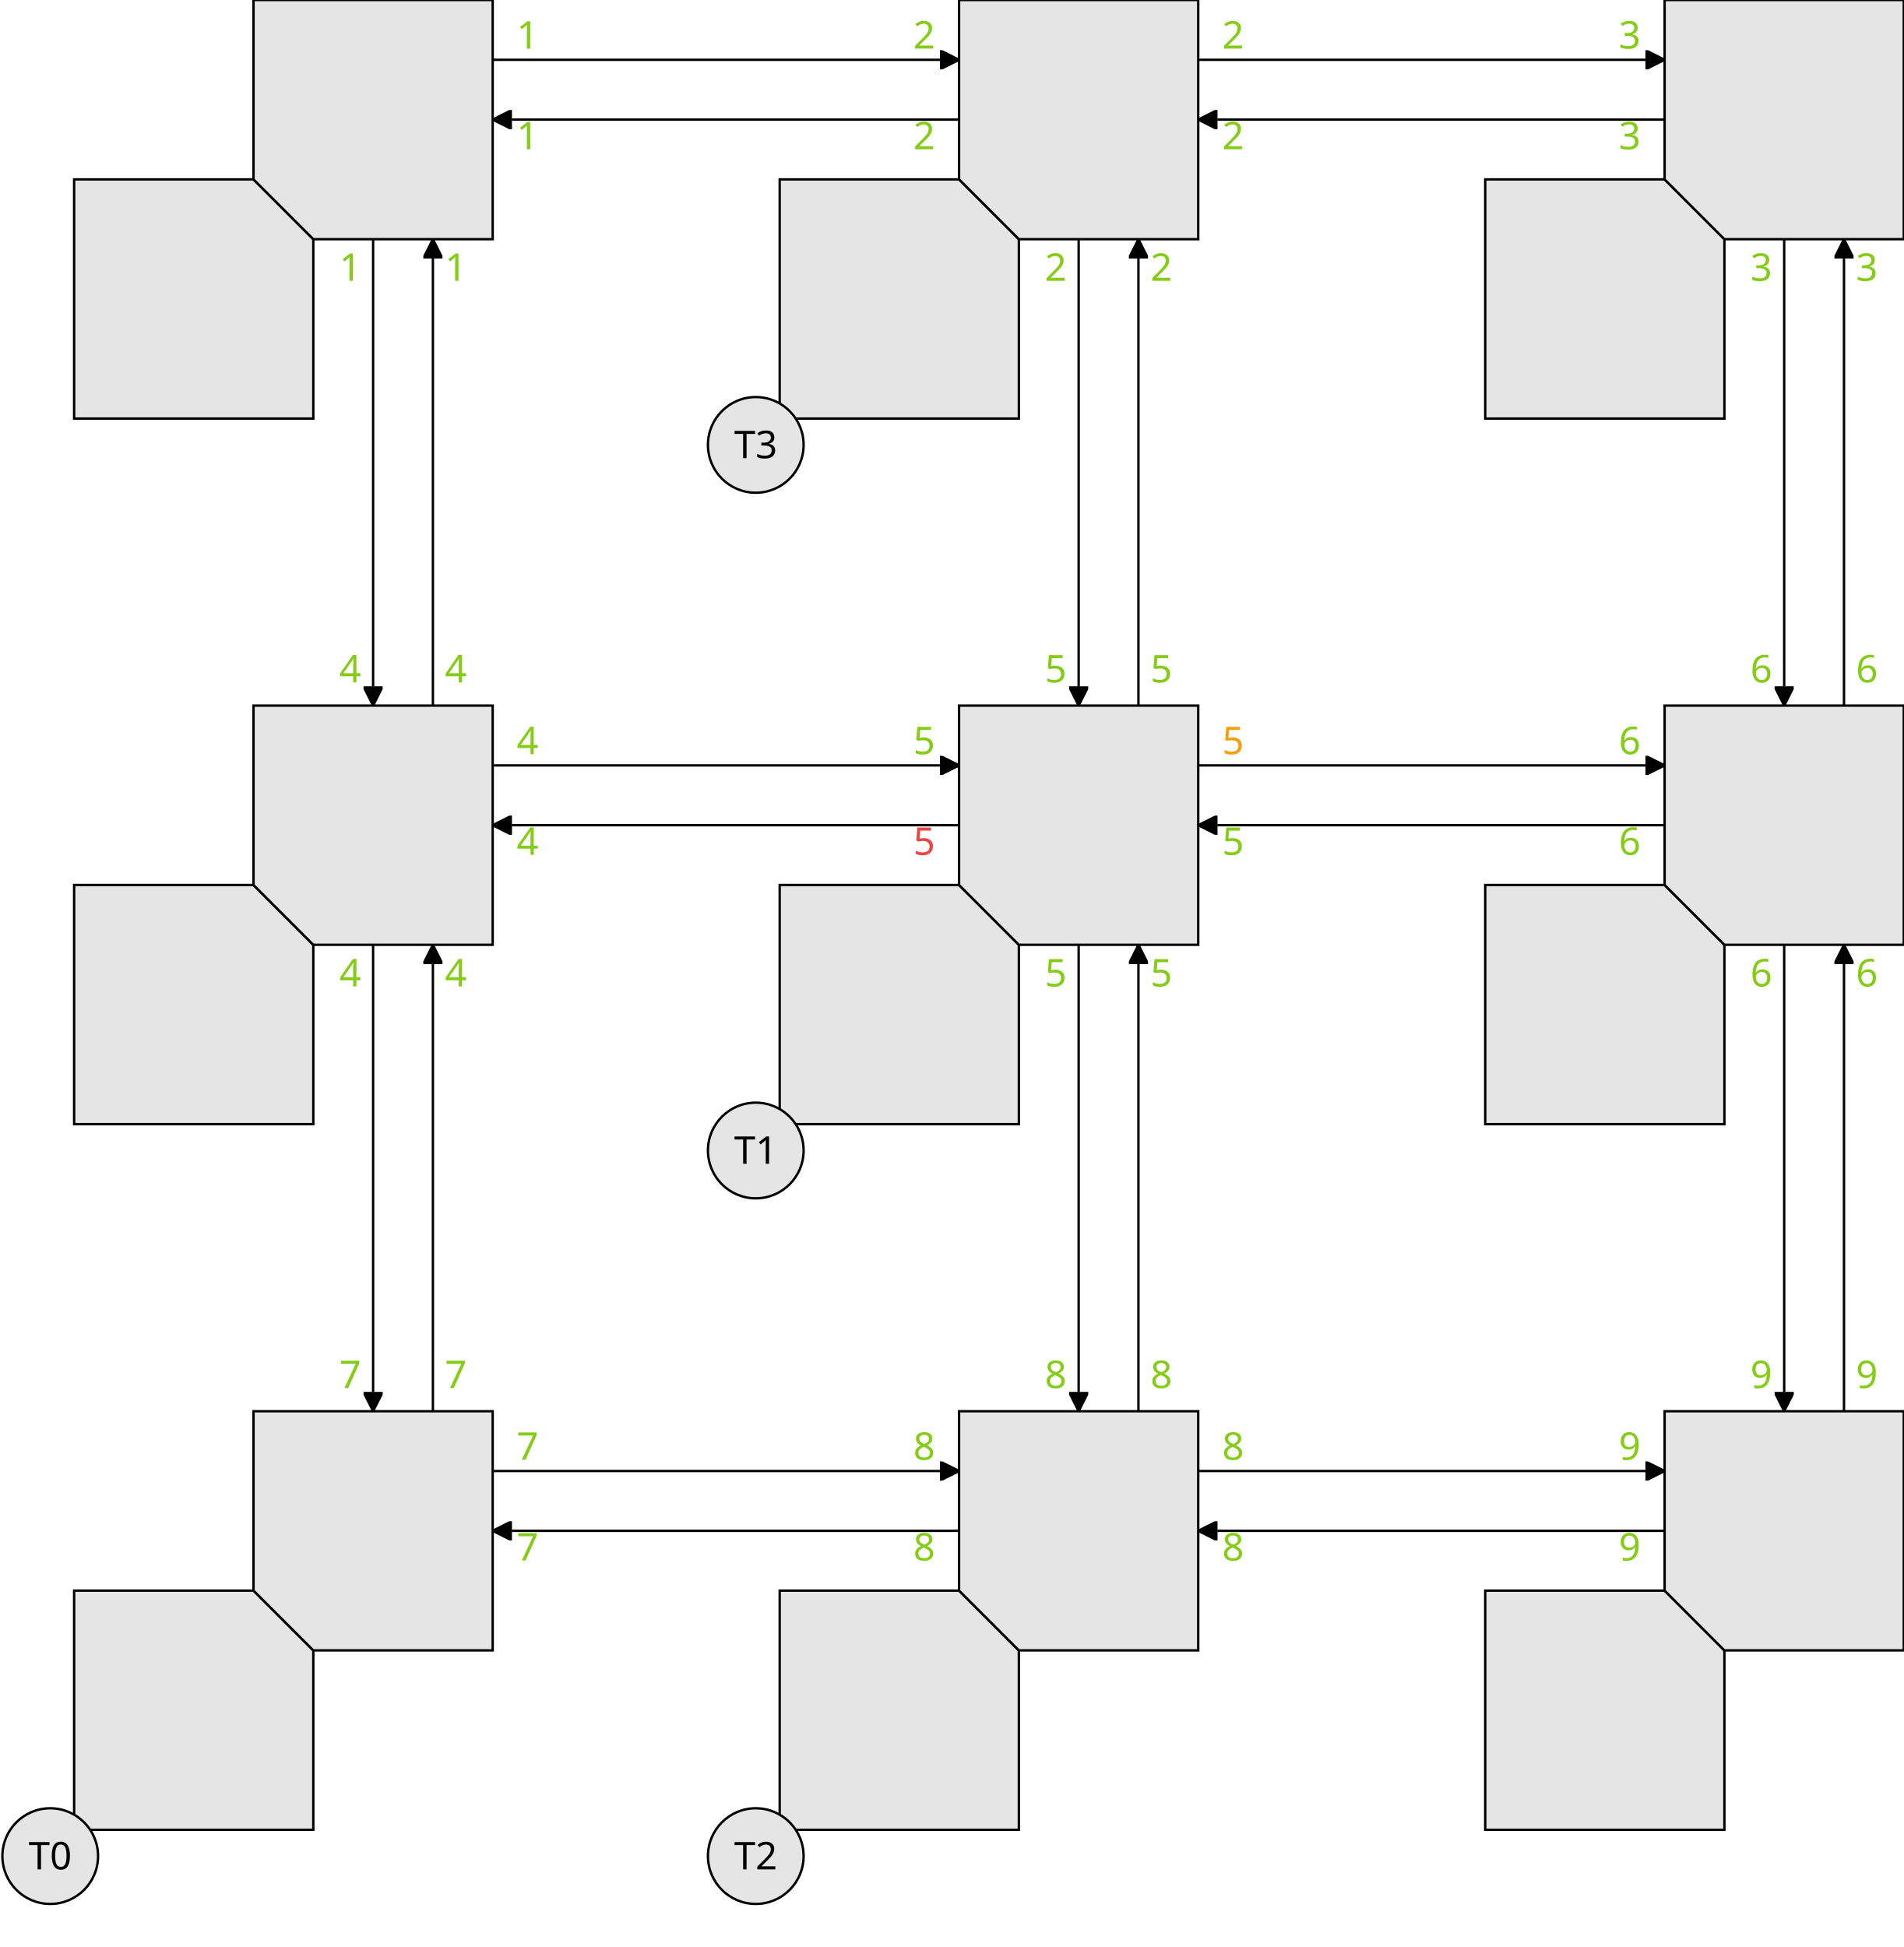
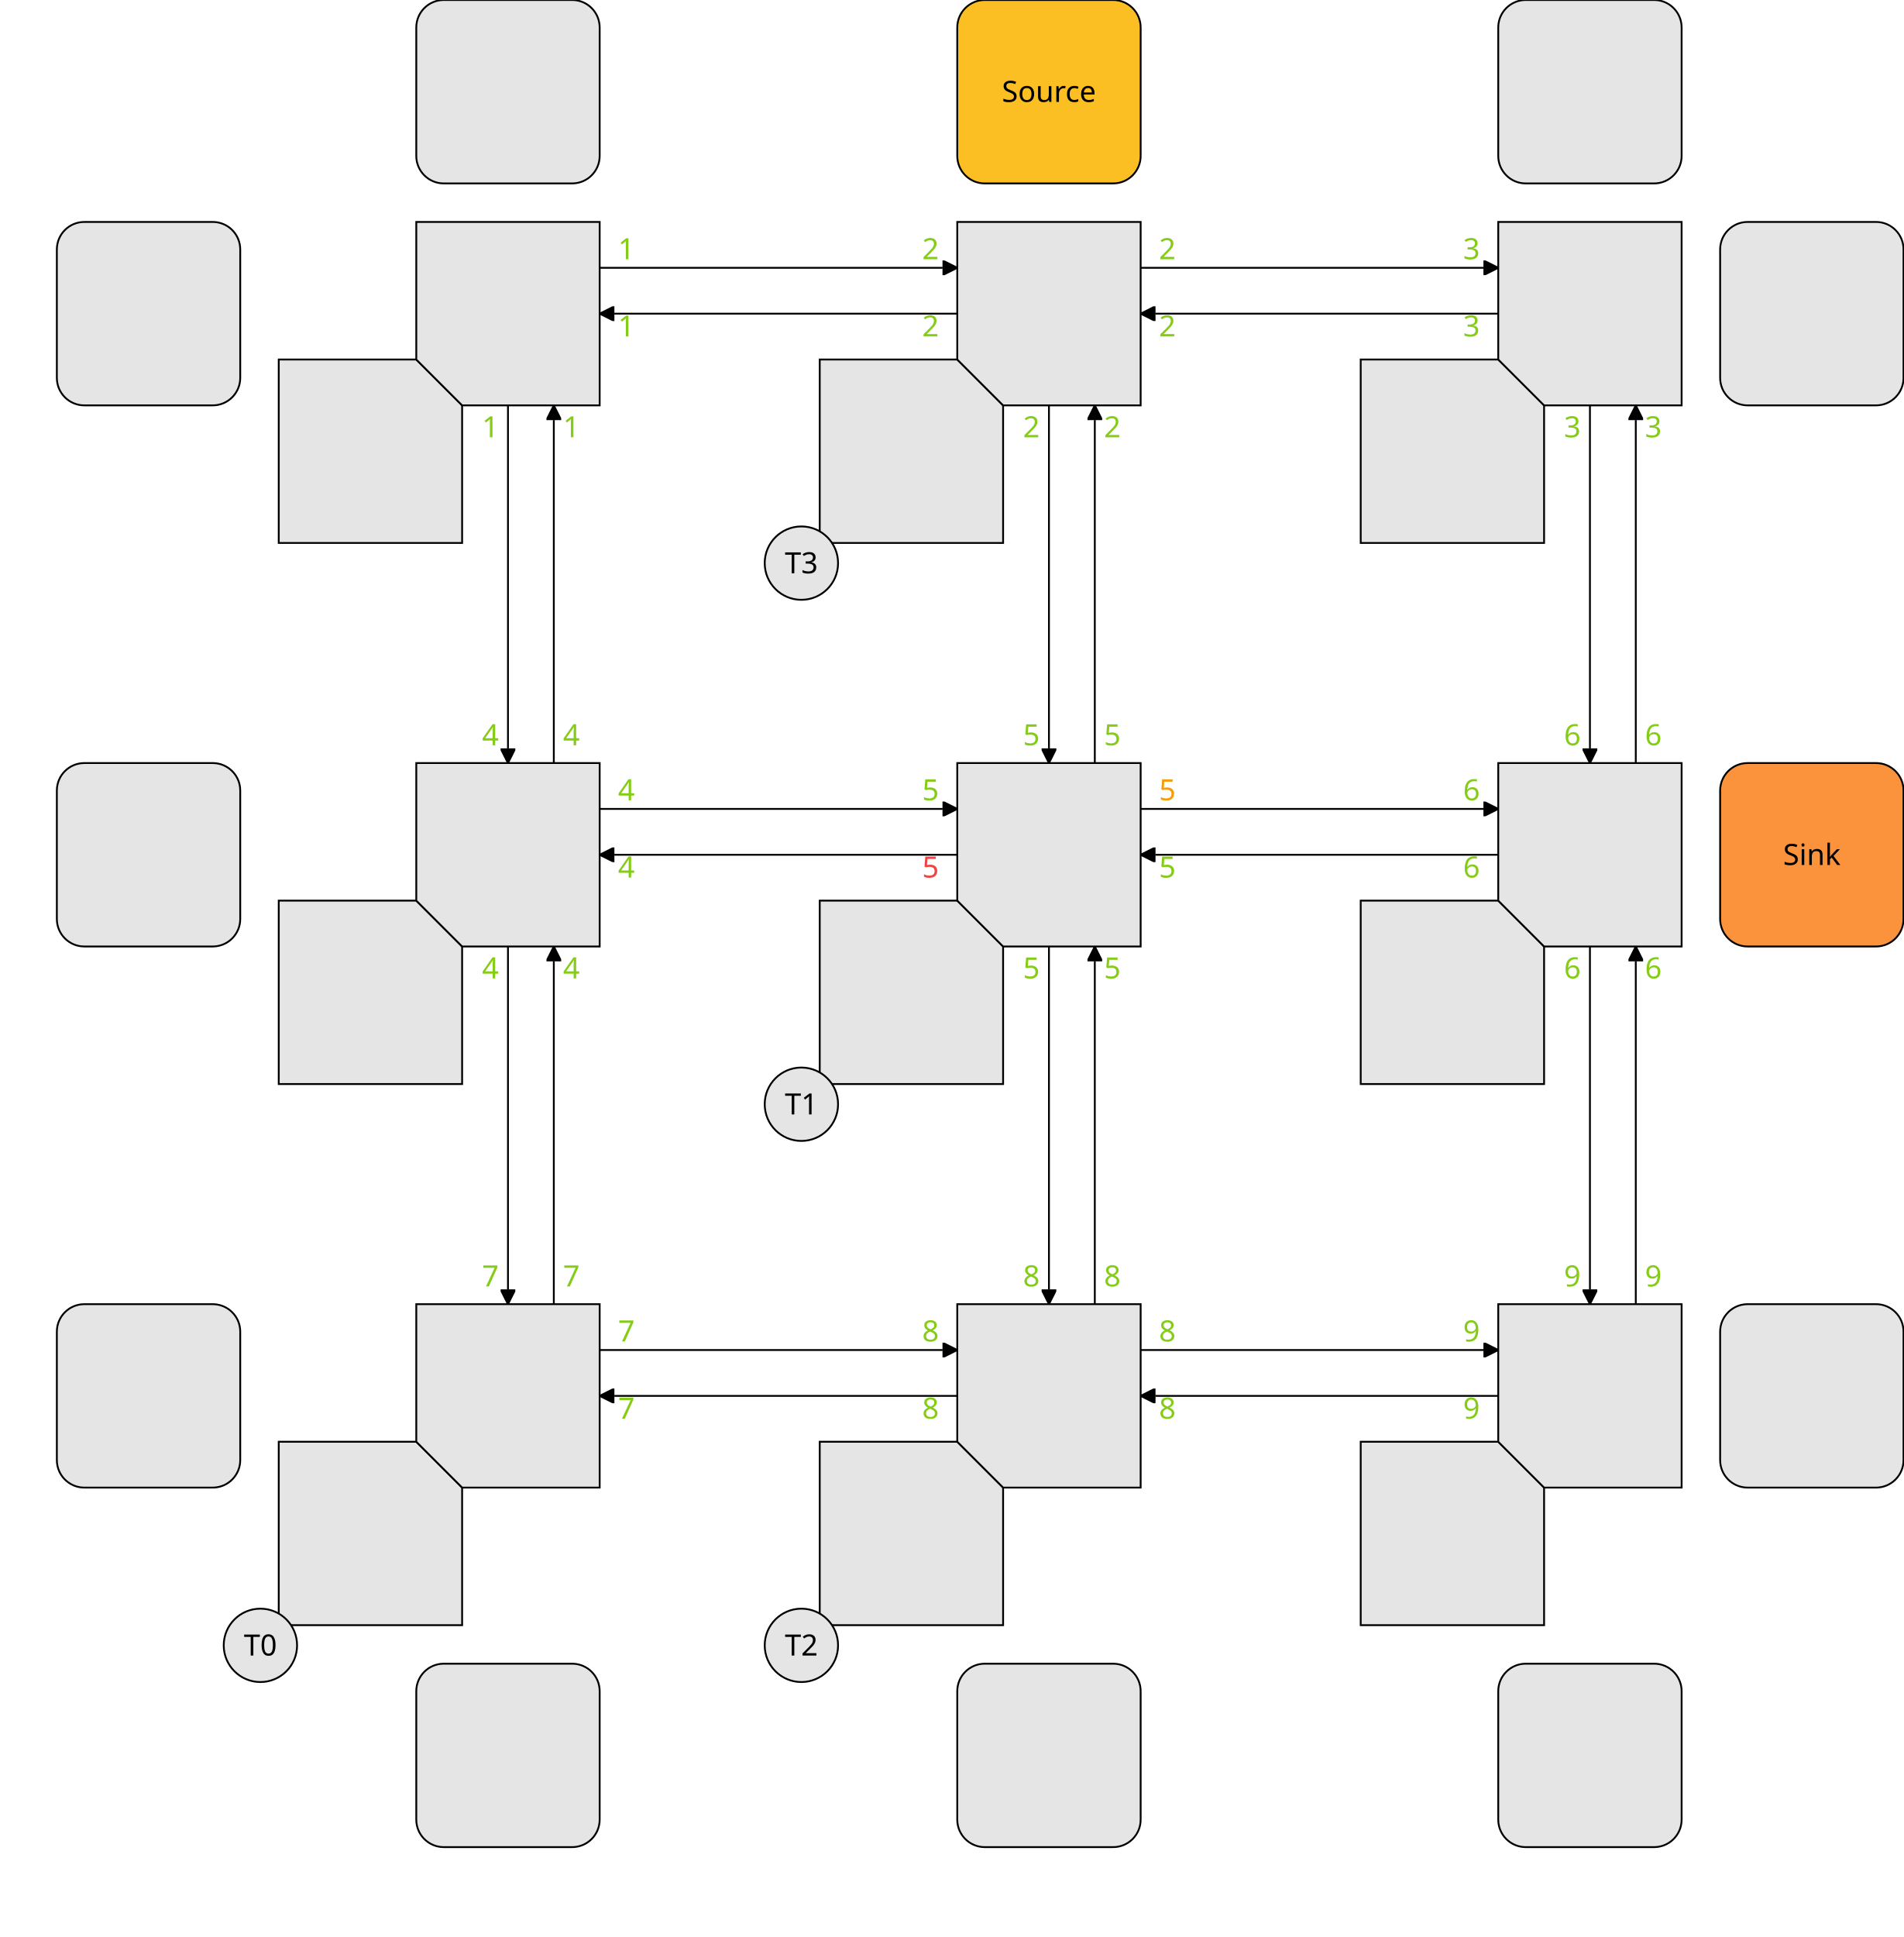
- <svg xmlns="http://www.w3.org/2000/svg" preserveAspectRation="xMidYMid meet" class="w-full max-h-full" viewBox="0 0 796 814">
+ <svg xmlns="http://www.w3.org/2000/svg" preserveAspectRation="xMidYMid meet" class="w-full max-h-full" viewBox="-121 -121 1038 1056">
  <defs>
    <marker id="arrowHead" orient="auto" markerWidth="8" markerHeight="8" refY="4">
      <path d="M0,0 M0,0 V8 L8,4 Z" fill="black" fill-rule="evenodd" stroke="black" stroke-linecap="butt" stroke-width="1" />
    </marker>
    <filter x="0" y="0" width="1" height="1" id="textBackground">
      <feFlood flood-color="#e5e5e5" />
      <feComposite in="SourceGraphic" operator="or" />
    </filter>
  </defs>
  <style>.baseFill{fill: #e5e5e5;}</style>
  <g id="mainGroup">
    <g>
      <g id="0">
        <path id="c0" d="M31,75 l0,100 l100,0 l0,-75 l-25,-25 l-75,0 Z" class="baseFill" fill-rule="evenodd" stroke="black" stroke-linecap="butt" stroke-width="1" />
        <path id="r0" d="M106,75 l0,-75 l100,0 l0,100 l-75,0 Z" class="baseFill" fill-rule="evenodd" stroke="black" stroke-linecap="butt" stroke-width="1" />
      </g>
      <g id="1">
        <path id="c1" d="M326,75 l0,100 l100,0 l0,-75 l-25,-25 l-75,0 Z" class="baseFill" fill-rule="evenodd" stroke="black" stroke-linecap="butt" stroke-width="1" />
        <path id="r1" d="M401,75 l0,-75 l100,0 l0,100 l-75,0 Z" class="baseFill" fill-rule="evenodd" stroke="black" stroke-linecap="butt" stroke-width="1" />
        <g>
          <circle cx="316" cy="186" r="20" fill="#e5e5e5" stroke="black" stroke-width="1" />
          <text x="316" y="186" font-size="16px" font-family="Roboto Mono" text-anchor="middle" dominant-baseline="middle" fill="black">T3</text>
        </g>
      </g>
      <g id="2">
        <path id="c2" d="M621,75 l0,100 l100,0 l0,-75 l-25,-25 l-75,0 Z" class="baseFill" fill-rule="evenodd" stroke="black" stroke-linecap="butt" stroke-width="1" />
        <path id="r2" d="M696,75 l0,-75 l100,0 l0,100 l-75,0 Z" class="baseFill" fill-rule="evenodd" stroke="black" stroke-linecap="butt" stroke-width="1" />
      </g>
      <g id="3">
        <path id="c3" d="M31,370 l0,100 l100,0 l0,-75 l-25,-25 l-75,0 Z" class="baseFill" fill-rule="evenodd" stroke="black" stroke-linecap="butt" stroke-width="1" />
        <path id="r3" d="M106,370 l0,-75 l100,0 l0,100 l-75,0 Z" class="baseFill" fill-rule="evenodd" stroke="black" stroke-linecap="butt" stroke-width="1" />
      </g>
      <g id="4">
        <path id="c4" d="M326,370 l0,100 l100,0 l0,-75 l-25,-25 l-75,0 Z" class="baseFill" fill-rule="evenodd" stroke="black" stroke-linecap="butt" stroke-width="1" />
        <path id="r4" d="M401,370 l0,-75 l100,0 l0,100 l-75,0 Z" class="baseFill" fill-rule="evenodd" stroke="black" stroke-linecap="butt" stroke-width="1" />
        <g>
          <circle cx="316" cy="481" r="20" fill="#e5e5e5" stroke="black" stroke-width="1" />
          <text x="316" y="481" font-size="16px" font-family="Roboto Mono" text-anchor="middle" dominant-baseline="middle" fill="black">T1</text>
        </g>
      </g>
      <g id="5">
        <path id="c5" d="M621,370 l0,100 l100,0 l0,-75 l-25,-25 l-75,0 Z" class="baseFill" fill-rule="evenodd" stroke="black" stroke-linecap="butt" stroke-width="1" />
        <path id="r5" d="M696,370 l0,-75 l100,0 l0,100 l-75,0 Z" class="baseFill" fill-rule="evenodd" stroke="black" stroke-linecap="butt" stroke-width="1" />
      </g>
      <g id="6">
        <path id="c6" d="M31,665 l0,100 l100,0 l0,-75 l-25,-25 l-75,0 Z" class="baseFill" fill-rule="evenodd" stroke="black" stroke-linecap="butt" stroke-width="1" />
        <path id="r6" d="M106,665 l0,-75 l100,0 l0,100 l-75,0 Z" class="baseFill" fill-rule="evenodd" stroke="black" stroke-linecap="butt" stroke-width="1" />
        <g>
          <circle cx="21" cy="776" r="20" fill="#e5e5e5" stroke="black" stroke-width="1" />
          <text x="21" y="776" font-size="16px" font-family="Roboto Mono" text-anchor="middle" dominant-baseline="middle" fill="black">T0</text>
        </g>
      </g>
      <g id="7">
        <path id="c7" d="M326,665 l0,100 l100,0 l0,-75 l-25,-25 l-75,0 Z" class="baseFill" fill-rule="evenodd" stroke="black" stroke-linecap="butt" stroke-width="1" />
        <path id="r7" d="M401,665 l0,-75 l100,0 l0,100 l-75,0 Z" class="baseFill" fill-rule="evenodd" stroke="black" stroke-linecap="butt" stroke-width="1" />
        <g>
          <circle cx="316" cy="776" r="20" fill="#e5e5e5" stroke="black" stroke-width="1" />
          <text x="316" y="776" font-size="16px" font-family="Roboto Mono" text-anchor="middle" dominant-baseline="middle" fill="black">T2</text>
        </g>
      </g>
      <g id="8">
        <path id="c8" d="M621,665 l0,100 l100,0 l0,-75 l-25,-25 l-75,0 Z" class="baseFill" fill-rule="evenodd" stroke="black" stroke-linecap="butt" stroke-width="1" />
        <path id="r8" d="M696,665 l0,-75 l100,0 l0,100 l-75,0 Z" class="baseFill" fill-rule="evenodd" stroke="black" stroke-linecap="butt" stroke-width="1" />
      </g>
    </g>
    <g>
      <path id="0-1" d="M206,25 h187" fill-rule="evenodd" stroke="black" stroke-linecap="butt" stroke-width="1" marker-end="url(#arrowHead)" />
      <path id="0-3" d="M156,100 v187" fill-rule="evenodd" stroke="black" stroke-linecap="butt" stroke-width="1" marker-end="url(#arrowHead)" />
      <path id="1-0" d="M401,50 h-187" fill-rule="evenodd" stroke="black" stroke-linecap="butt" stroke-width="1" marker-end="url(#arrowHead)" />
      <path id="1-2" d="M501,25 h187" fill-rule="evenodd" stroke="black" stroke-linecap="butt" stroke-width="1" marker-end="url(#arrowHead)" />
      <path id="1-4" d="M451,100 v187" fill-rule="evenodd" stroke="black" stroke-linecap="butt" stroke-width="1" marker-end="url(#arrowHead)" />
      <path id="2-1" d="M696,50 h-187" fill-rule="evenodd" stroke="black" stroke-linecap="butt" stroke-width="1" marker-end="url(#arrowHead)" />
      <path id="2-5" d="M746,100 v187" fill-rule="evenodd" stroke="black" stroke-linecap="butt" stroke-width="1" marker-end="url(#arrowHead)" />
      <path id="3-0" d="M181,295 v-187" fill-rule="evenodd" stroke="black" stroke-linecap="butt" stroke-width="1" marker-end="url(#arrowHead)" />
      <path id="3-4" d="M206,320 h187" fill-rule="evenodd" stroke="black" stroke-linecap="butt" stroke-width="1" marker-end="url(#arrowHead)" />
      <path id="3-6" d="M156,395 v187" fill-rule="evenodd" stroke="black" stroke-linecap="butt" stroke-width="1" marker-end="url(#arrowHead)" />
      <path id="4-1" d="M476,295 v-187" fill-rule="evenodd" stroke="black" stroke-linecap="butt" stroke-width="1" marker-end="url(#arrowHead)" />
      <path id="4-3" d="M401,345 h-187" fill-rule="evenodd" stroke="black" stroke-linecap="butt" stroke-width="1" marker-end="url(#arrowHead)" />
      <path id="4-5" d="M501,320 h187" fill-rule="evenodd" stroke="black" stroke-linecap="butt" stroke-width="1" marker-end="url(#arrowHead)" />
      <path id="4-7" d="M451,395 v187" fill-rule="evenodd" stroke="black" stroke-linecap="butt" stroke-width="1" marker-end="url(#arrowHead)" />
      <path id="5-2" d="M771,295 v-187" fill-rule="evenodd" stroke="black" stroke-linecap="butt" stroke-width="1" marker-end="url(#arrowHead)" />
      <path id="5-4" d="M696,345 h-187" fill-rule="evenodd" stroke="black" stroke-linecap="butt" stroke-width="1" marker-end="url(#arrowHead)" />
      <path id="5-8" d="M746,395 v187" fill-rule="evenodd" stroke="black" stroke-linecap="butt" stroke-width="1" marker-end="url(#arrowHead)" />
      <path id="6-3" d="M181,590 v-187" fill-rule="evenodd" stroke="black" stroke-linecap="butt" stroke-width="1" marker-end="url(#arrowHead)" />
      <path id="6-7" d="M206,615 h187" fill-rule="evenodd" stroke="black" stroke-linecap="butt" stroke-width="1" marker-end="url(#arrowHead)" />
      <path id="7-4" d="M476,590 v-187" fill-rule="evenodd" stroke="black" stroke-linecap="butt" stroke-width="1" marker-end="url(#arrowHead)" />
      <path id="7-6" d="M401,640 h-187" fill-rule="evenodd" stroke="black" stroke-linecap="butt" stroke-width="1" marker-end="url(#arrowHead)" />
      <path id="7-8" d="M501,615 h187" fill-rule="evenodd" stroke="black" stroke-linecap="butt" stroke-width="1" marker-end="url(#arrowHead)" />
      <path id="8-5" d="M771,590 v-187" fill-rule="evenodd" stroke="black" stroke-linecap="butt" stroke-width="1" marker-end="url(#arrowHead)" />
      <path id="8-7" d="M696,640 h-187" fill-rule="evenodd" stroke="black" stroke-linecap="butt" stroke-width="1" marker-end="url(#arrowHead)" />
    </g>
    <g id="information">
      <g>
        <g clip-path="path('m0,0 l0,100 l98,0 l0,-75 l-25,-25 l-75,0 Z')" />
        <g clip-path="path('m0,0 l0,74 l25,25 l73,0 l0,-100 Z')" />
        <text x="186" y="105" font-size="16px" font-family="Roboto Mono" text-anchor="start" dominant-baseline="text-before-edge" fill="#84cc16">1</text>
        <text x="151" y="105" font-size="16px" font-family="Roboto Mono" text-anchor="end" dominant-baseline="text-before-edge" fill="#84cc16">1</text>
        <text x="216" y="50" font-size="16px" font-family="Roboto Mono" text-anchor="start" dominant-baseline="text-before-edge" fill="#84cc16">1</text>
        <text x="216" y="25" font-size="16px" font-family="Roboto Mono" text-anchor="start" dominant-baseline="text-after-edge" fill="#84cc16">1</text>
      </g>
      <g>
        <g clip-path="path('m0,0 l0,100 l98,0 l0,-75 l-25,-25 l-75,0 Z')" />
        <g clip-path="path('m0,0 l0,74 l25,25 l73,0 l0,-100 Z')" />
        <text x="481" y="105" font-size="16px" font-family="Roboto Mono" text-anchor="start" dominant-baseline="text-before-edge" fill="#84cc16">2</text>
        <text x="446" y="105" font-size="16px" font-family="Roboto Mono" text-anchor="end" dominant-baseline="text-before-edge" fill="#84cc16">2</text>
        <text x="511" y="50" font-size="16px" font-family="Roboto Mono" text-anchor="start" dominant-baseline="text-before-edge" fill="#84cc16">2</text>
        <text x="511" y="25" font-size="16px" font-family="Roboto Mono" text-anchor="start" dominant-baseline="text-after-edge" fill="#84cc16">2</text>
        <text x="391" y="25" font-size="16px" font-family="Roboto Mono" text-anchor="end" dominant-baseline="text-after-edge" fill="#84cc16">2</text>
        <text x="391" y="50" font-size="16px" font-family="Roboto Mono" text-anchor="end" dominant-baseline="text-before-edge" fill="#84cc16">2</text>
      </g>
      <g>
        <g clip-path="path('m0,0 l0,100 l98,0 l0,-75 l-25,-25 l-75,0 Z')" />
        <g clip-path="path('m0,0 l0,74 l25,25 l73,0 l0,-100 Z')" />
        <text x="776" y="105" font-size="16px" font-family="Roboto Mono" text-anchor="start" dominant-baseline="text-before-edge" fill="#84cc16">3</text>
        <text x="741" y="105" font-size="16px" font-family="Roboto Mono" text-anchor="end" dominant-baseline="text-before-edge" fill="#84cc16">3</text>
        <text x="686" y="25" font-size="16px" font-family="Roboto Mono" text-anchor="end" dominant-baseline="text-after-edge" fill="#84cc16">3</text>
        <text x="686" y="50" font-size="16px" font-family="Roboto Mono" text-anchor="end" dominant-baseline="text-before-edge" fill="#84cc16">3</text>
      </g>
      <g>
        <g clip-path="path('m0,0 l0,100 l98,0 l0,-75 l-25,-25 l-75,0 Z')" />
        <g clip-path="path('m0,0 l0,74 l25,25 l73,0 l0,-100 Z')" />
        <text x="151" y="290" font-size="16px" font-family="Roboto Mono" text-anchor="end" dominant-baseline="text-after-edge" fill="#84cc16">4</text>
        <text x="186" y="290" font-size="16px" font-family="Roboto Mono" text-anchor="start" dominant-baseline="text-after-edge" fill="#84cc16">4</text>
        <text x="186" y="400" font-size="16px" font-family="Roboto Mono" text-anchor="start" dominant-baseline="text-before-edge" fill="#84cc16">4</text>
        <text x="151" y="400" font-size="16px" font-family="Roboto Mono" text-anchor="end" dominant-baseline="text-before-edge" fill="#84cc16">4</text>
        <text x="216" y="345" font-size="16px" font-family="Roboto Mono" text-anchor="start" dominant-baseline="text-before-edge" fill="#84cc16">4</text>
        <text x="216" y="320" font-size="16px" font-family="Roboto Mono" text-anchor="start" dominant-baseline="text-after-edge" fill="#84cc16">4</text>
      </g>
      <g>
        <g clip-path="path('m0,0 l0,100 l98,0 l0,-75 l-25,-25 l-75,0 Z')" />
        <g clip-path="path('m0,0 l0,74 l25,25 l73,0 l0,-100 Z')" />
        <text x="446" y="290" font-size="16px" font-family="Roboto Mono" text-anchor="end" dominant-baseline="text-after-edge" fill="#84cc16">5</text>
        <text x="481" y="290" font-size="16px" font-family="Roboto Mono" text-anchor="start" dominant-baseline="text-after-edge" fill="#84cc16">5</text>
        <text x="481" y="400" font-size="16px" font-family="Roboto Mono" text-anchor="start" dominant-baseline="text-before-edge" fill="#84cc16">5</text>
        <text x="446" y="400" font-size="16px" font-family="Roboto Mono" text-anchor="end" dominant-baseline="text-before-edge" fill="#84cc16">5</text>
        <text x="511" y="345" font-size="16px" font-family="Roboto Mono" text-anchor="start" dominant-baseline="text-before-edge" fill="#84cc16">5</text>
        <text x="511" y="320" font-size="16px" font-family="Roboto Mono" text-anchor="start" dominant-baseline="text-after-edge" fill="#f59e0b">5</text>
        <text x="391" y="320" font-size="16px" font-family="Roboto Mono" text-anchor="end" dominant-baseline="text-after-edge" fill="#84cc16">5</text>
        <text x="391" y="345" font-size="16px" font-family="Roboto Mono" text-anchor="end" dominant-baseline="text-before-edge" fill="#ef4444">5</text>
      </g>
      <g>
        <g clip-path="path('m0,0 l0,100 l98,0 l0,-75 l-25,-25 l-75,0 Z')" />
        <g clip-path="path('m0,0 l0,74 l25,25 l73,0 l0,-100 Z')" />
        <text x="741" y="290" font-size="16px" font-family="Roboto Mono" text-anchor="end" dominant-baseline="text-after-edge" fill="#84cc16">6</text>
        <text x="776" y="290" font-size="16px" font-family="Roboto Mono" text-anchor="start" dominant-baseline="text-after-edge" fill="#84cc16">6</text>
        <text x="776" y="400" font-size="16px" font-family="Roboto Mono" text-anchor="start" dominant-baseline="text-before-edge" fill="#84cc16">6</text>
        <text x="741" y="400" font-size="16px" font-family="Roboto Mono" text-anchor="end" dominant-baseline="text-before-edge" fill="#84cc16">6</text>
        <text x="686" y="320" font-size="16px" font-family="Roboto Mono" text-anchor="end" dominant-baseline="text-after-edge" fill="#84cc16">6</text>
        <text x="686" y="345" font-size="16px" font-family="Roboto Mono" text-anchor="end" dominant-baseline="text-before-edge" fill="#84cc16">6</text>
      </g>
      <g>
        <g clip-path="path('m0,0 l0,100 l98,0 l0,-75 l-25,-25 l-75,0 Z')" />
        <g clip-path="path('m0,0 l0,74 l25,25 l73,0 l0,-100 Z')" />
        <text x="151" y="585" font-size="16px" font-family="Roboto Mono" text-anchor="end" dominant-baseline="text-after-edge" fill="#84cc16">7</text>
        <text x="186" y="585" font-size="16px" font-family="Roboto Mono" text-anchor="start" dominant-baseline="text-after-edge" fill="#84cc16">7</text>
        <text x="216" y="640" font-size="16px" font-family="Roboto Mono" text-anchor="start" dominant-baseline="text-before-edge" fill="#84cc16">7</text>
        <text x="216" y="615" font-size="16px" font-family="Roboto Mono" text-anchor="start" dominant-baseline="text-after-edge" fill="#84cc16">7</text>
      </g>
      <g>
        <g clip-path="path('m0,0 l0,100 l98,0 l0,-75 l-25,-25 l-75,0 Z')" />
        <g clip-path="path('m0,0 l0,74 l25,25 l73,0 l0,-100 Z')" />
        <text x="446" y="585" font-size="16px" font-family="Roboto Mono" text-anchor="end" dominant-baseline="text-after-edge" fill="#84cc16">8</text>
        <text x="481" y="585" font-size="16px" font-family="Roboto Mono" text-anchor="start" dominant-baseline="text-after-edge" fill="#84cc16">8</text>
        <text x="511" y="640" font-size="16px" font-family="Roboto Mono" text-anchor="start" dominant-baseline="text-before-edge" fill="#84cc16">8</text>
        <text x="511" y="615" font-size="16px" font-family="Roboto Mono" text-anchor="start" dominant-baseline="text-after-edge" fill="#84cc16">8</text>
        <text x="391" y="615" font-size="16px" font-family="Roboto Mono" text-anchor="end" dominant-baseline="text-after-edge" fill="#84cc16">8</text>
        <text x="391" y="640" font-size="16px" font-family="Roboto Mono" text-anchor="end" dominant-baseline="text-before-edge" fill="#84cc16">8</text>
      </g>
      <g>
        <g clip-path="path('m0,0 l0,100 l98,0 l0,-75 l-25,-25 l-75,0 Z')" />
        <g clip-path="path('m0,0 l0,74 l25,25 l73,0 l0,-100 Z')" />
        <text x="741" y="585" font-size="16px" font-family="Roboto Mono" text-anchor="end" dominant-baseline="text-after-edge" fill="#84cc16">9</text>
        <text x="776" y="585" font-size="16px" font-family="Roboto Mono" text-anchor="start" dominant-baseline="text-after-edge" fill="#84cc16">9</text>
        <text x="686" y="615" font-size="16px" font-family="Roboto Mono" text-anchor="end" dominant-baseline="text-after-edge" fill="#84cc16">9</text>
        <text x="686" y="640" font-size="16px" font-family="Roboto Mono" text-anchor="end" dominant-baseline="text-before-edge" fill="#84cc16">9</text>
      </g>
    </g>
+     <g id="sinksSources">
+       <g>
+         <rect x="106" y="-121" width="100" height="100" rx="15" fill="#e5e5e5" stroke="black" stroke-width="1" />
+       </g>
+       <g>
+         <rect x="-90" y="0" width="100" height="100" rx="15" fill="#e5e5e5" stroke="black" stroke-width="1" />
+       </g>
+       <g>
+         <rect x="401" y="-121" width="100" height="100" rx="15" fill="#fbbf24" stroke="black" stroke-width="1" />
+         <text x="451" y="-71" font-size="16px" font-family="Roboto Mono" text-anchor="middle" dominant-baseline="middle" fill="black">Source</text>
+       </g>
+       <g>
+         <rect x="696" y="-121" width="100" height="100" rx="15" fill="#e5e5e5" stroke="black" stroke-width="1" />
+       </g>
+       <g>
+         <rect x="817" y="0" width="100" height="100" rx="15" fill="#e5e5e5" stroke="black" stroke-width="1" />
+       </g>
+       <g>
+         <rect x="-90" y="295" width="100" height="100" rx="15" fill="#e5e5e5" stroke="black" stroke-width="1" />
+       </g>
+       <g>
+         <rect x="817" y="295" width="100" height="100" rx="15" fill="#fb923c" stroke="black" stroke-width="1" />
+         <text x="867" y="345" font-size="16px" font-family="Roboto Mono" text-anchor="middle" dominant-baseline="middle" fill="black">Sink</text>
+       </g>
+       <g>
+         <rect x="106" y="786" width="100" height="100" rx="15" fill="#e5e5e5" stroke="black" stroke-width="1" />
+       </g>
+       <g>
+         <rect x="-90" y="590" width="100" height="100" rx="15" fill="#e5e5e5" stroke="black" stroke-width="1" />
+       </g>
+       <g>
+         <rect x="401" y="786" width="100" height="100" rx="15" fill="#e5e5e5" stroke="black" stroke-width="1" />
+       </g>
+       <g>
+         <rect x="696" y="786" width="100" height="100" rx="15" fill="#e5e5e5" stroke="black" stroke-width="1" />
+       </g>
+       <g>
+         <rect x="817" y="590" width="100" height="100" rx="15" fill="#e5e5e5" stroke="black" stroke-width="1" />
+       </g>
+     </g>
  </g>
  <rect width="100%" height="100%" fill="none" stroke="#ff0000" stroke-width="1" opacity="0" />
</svg>
